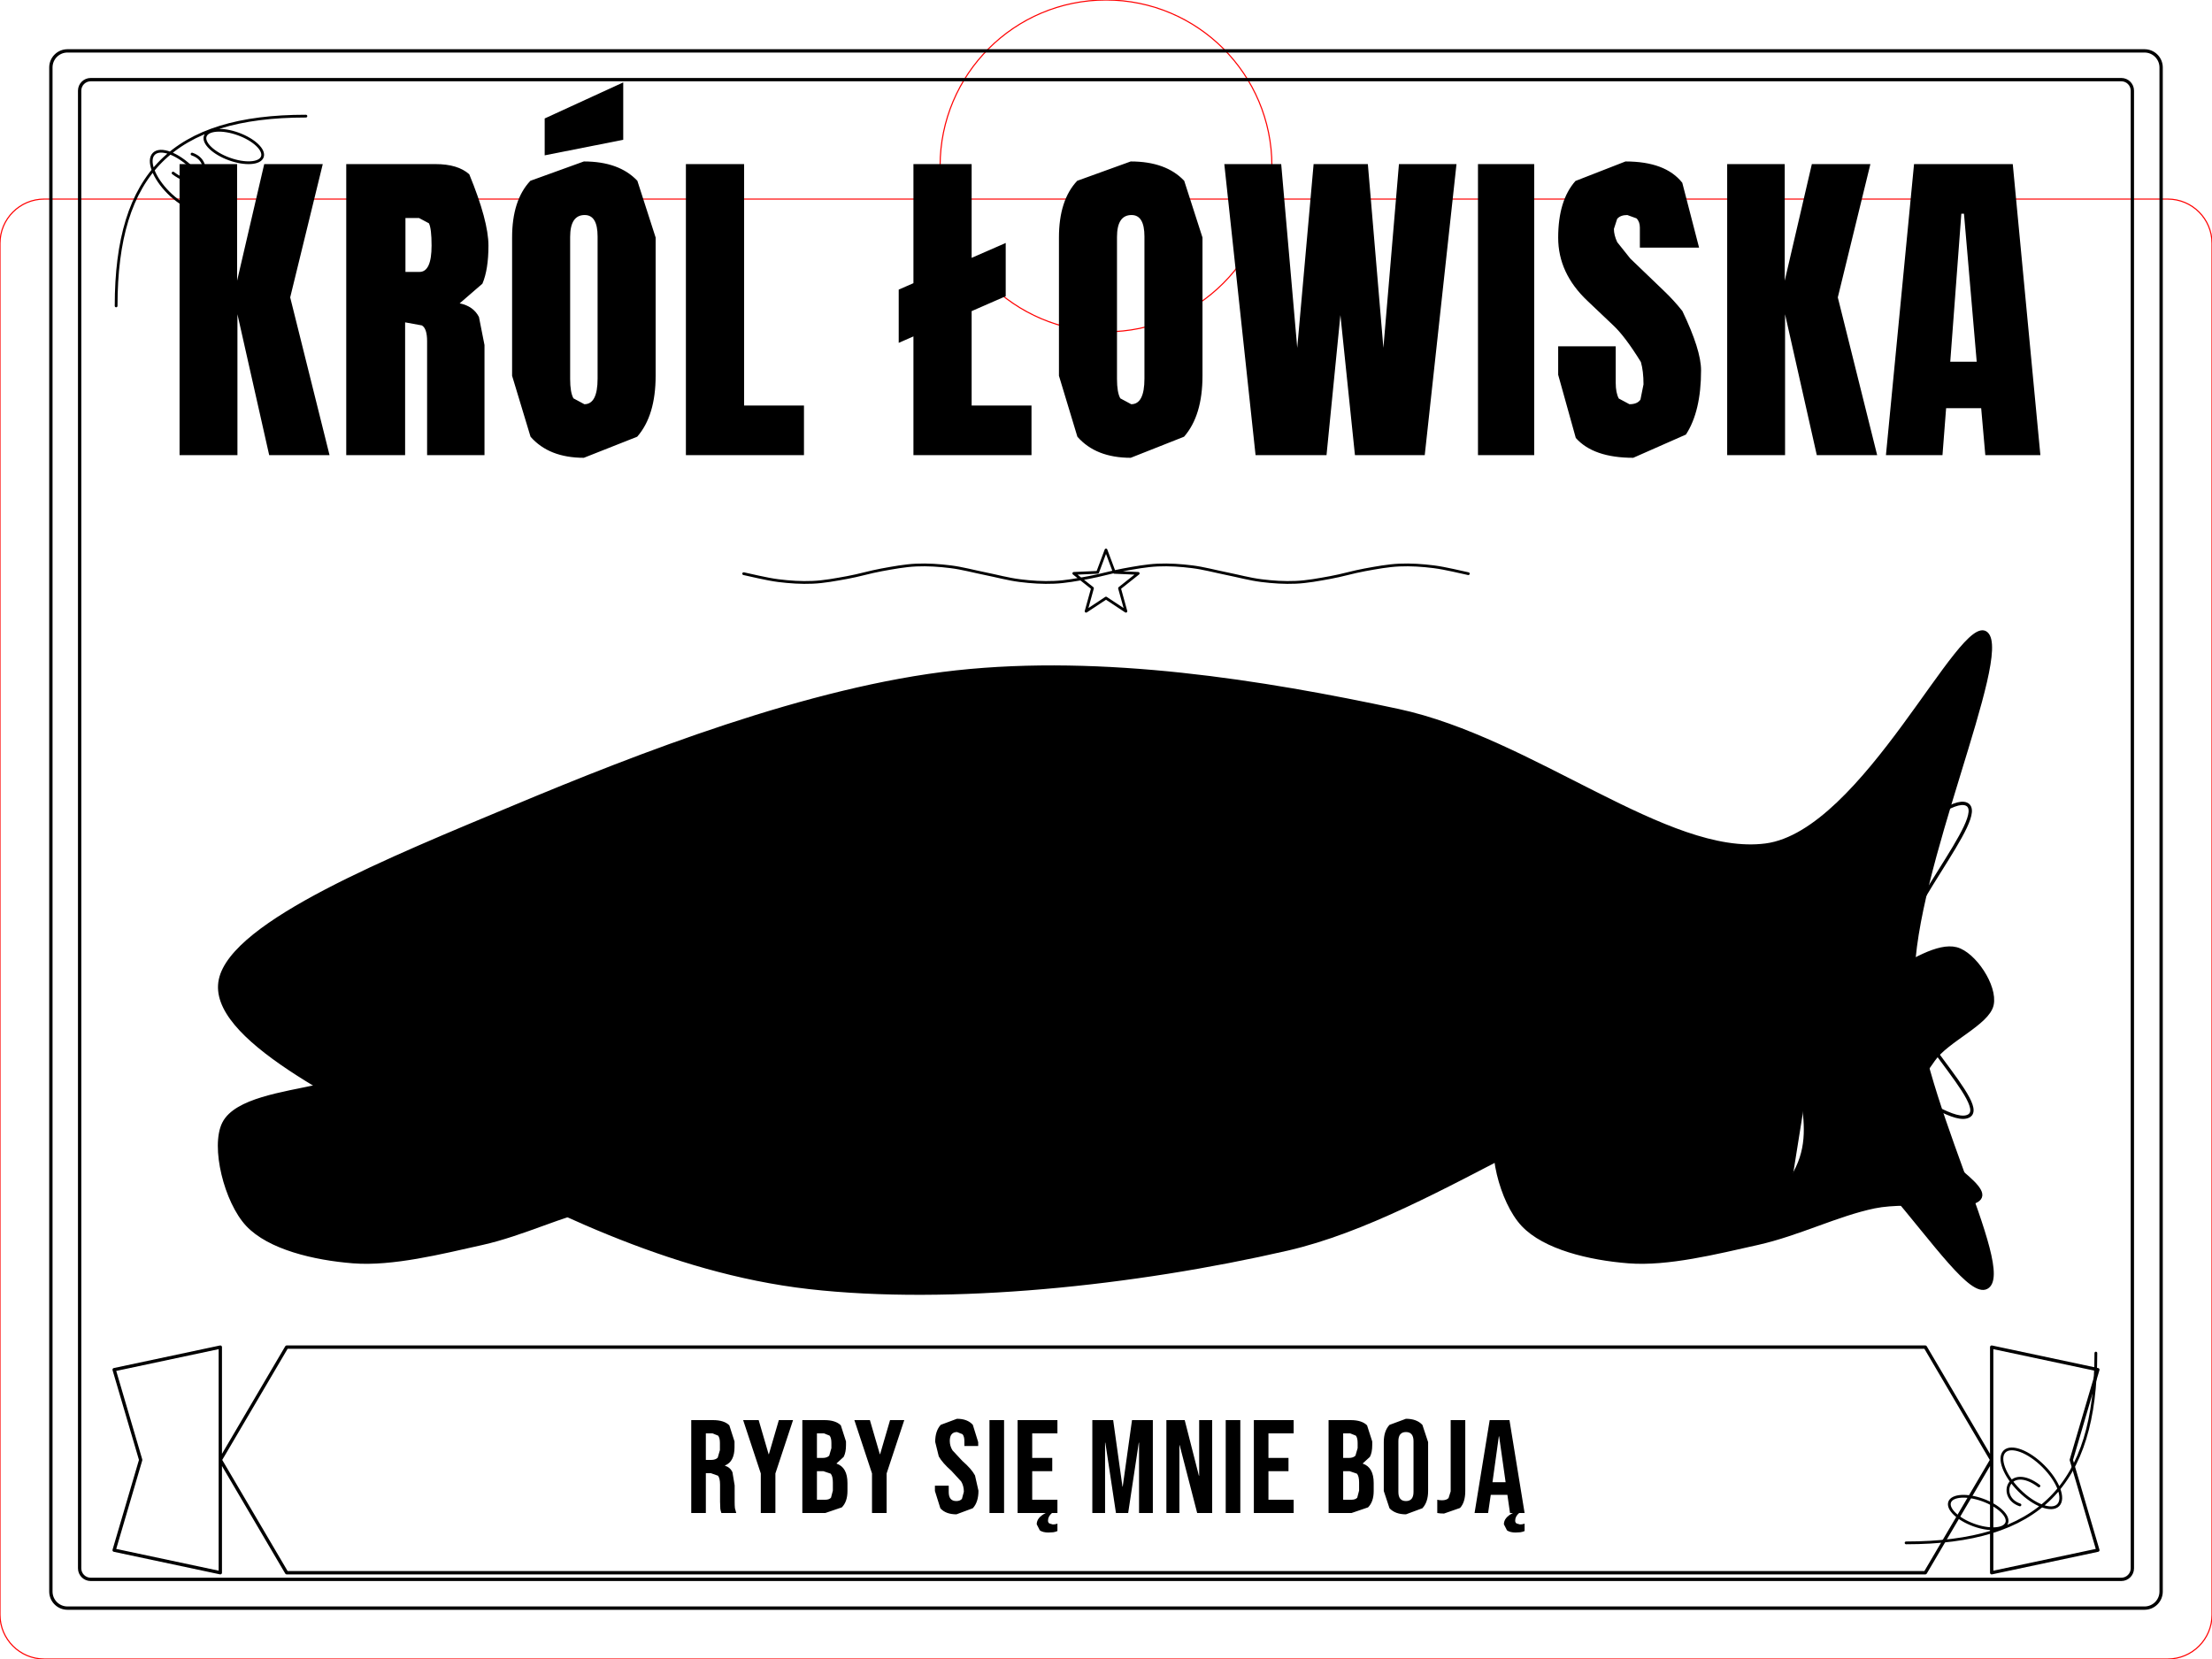
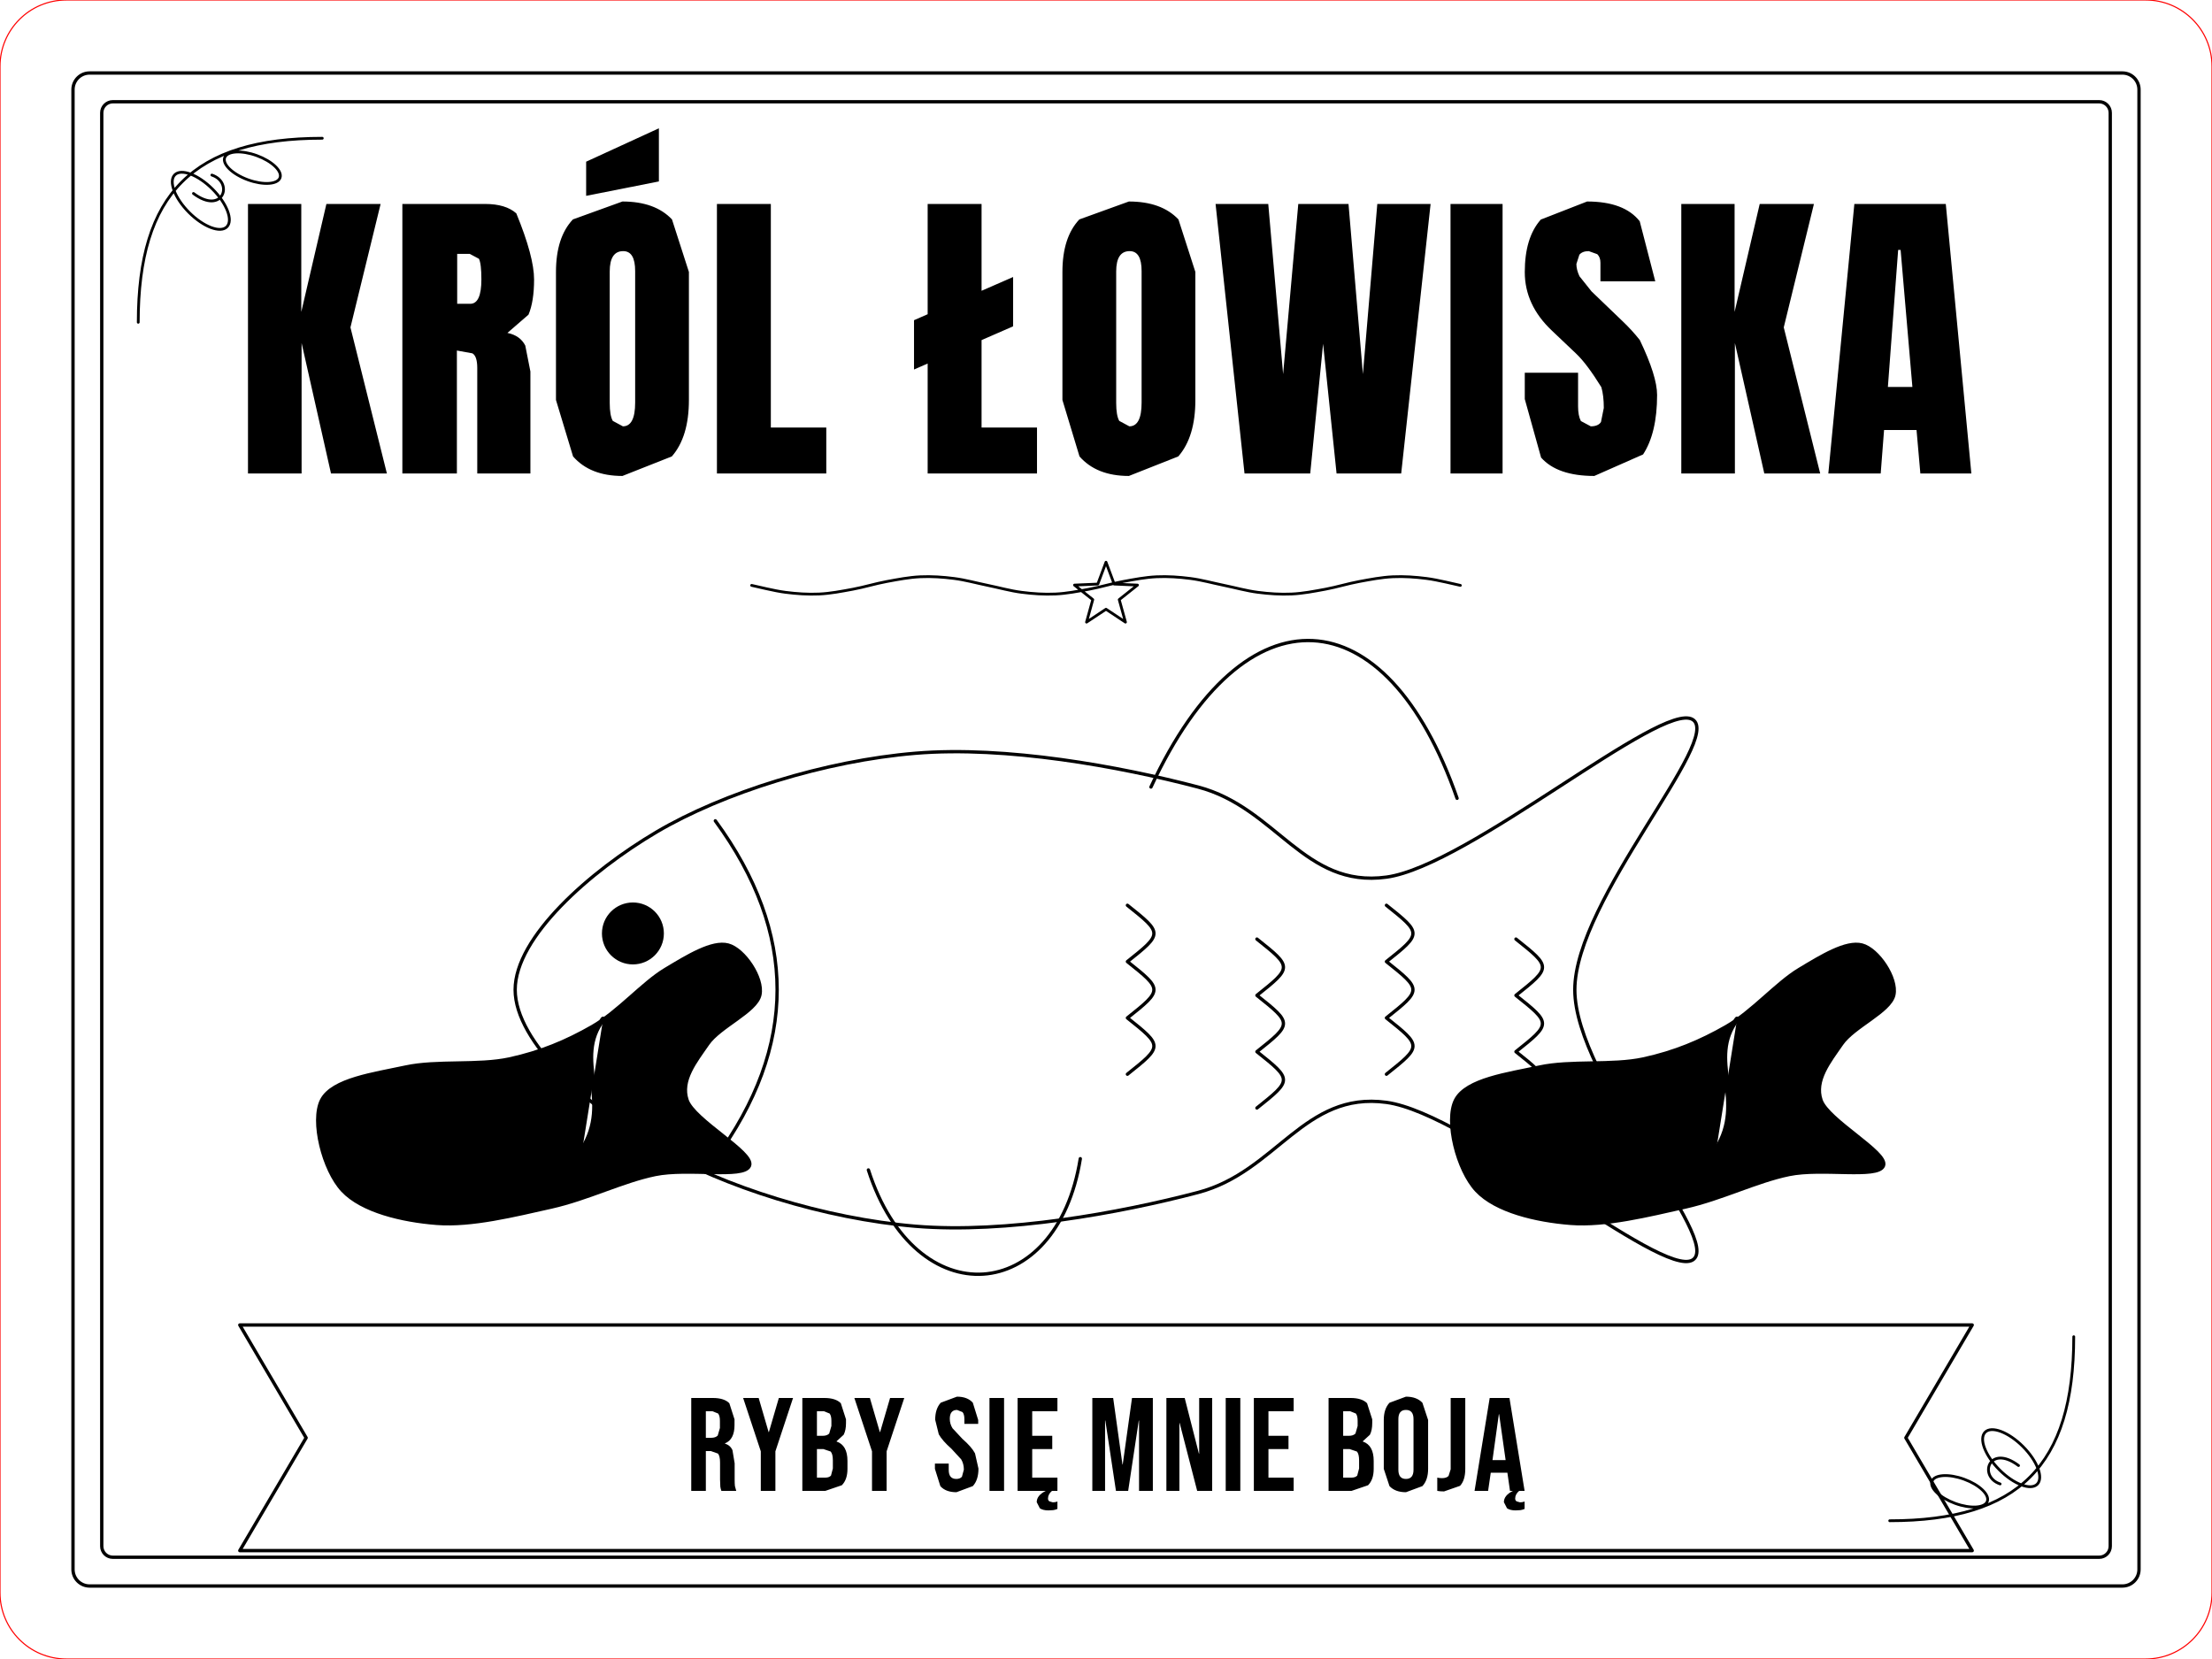
- <svg xmlns="http://www.w3.org/2000/svg" width="200mm" height="150mm" viewBox="0 0 200 150" id="wojan-lasercraft" data-units="mm" data-project="Ozdoba świąteczna — KRÓL ŁOWISKA" data-machine="Dioda 10 W (GRBL)">
+ <svg xmlns="http://www.w3.org/2000/svg" width="200mm" height="150mm" viewBox="0 0 200 150" id="wojan-lasercraft" data-units="mm" data-project="Tabliczka — KRÓL ŁOWISKA" data-machine="Dioda 10 W (GRBL)">
  <g id="CUT_OUTER" data-operation="Cięcie" data-color="#FF0000">
-     <path d="M 4 18 L 196 18 C 198.209 18 200 19.791 200 22 L 200 146 C 200 148.209 198.209 150 196 150 L 4 150 C 1.791 150 0 148.209 0 146 L 0 22 C 0 19.791 1.791 18 4 18 Z M 115 15 C 115 23.284 108.284 30 100 30 C 91.716 30 85 23.284 85 15 C 85 6.716 91.716 0 100 0 C 108.284 0 115 6.716 115 15 Z" fill="none" stroke="#FF0000" stroke-width="0.1" stroke-linejoin="round" stroke-linecap="round" id="cut_outer" />
+     <path d="M 6 0 L 194 0 C 197.314 0 200 2.686 200 6 L 200 144 C 200 147.314 197.314 150 194 150 L 6 150 C 2.686 150 0 147.314 0 144 L 0 6 C 0 2.686 2.686 0 6 0 Z" fill="none" stroke="#FF0000" stroke-width="0.1" stroke-linejoin="round" stroke-linecap="round" id="cut_outer" />
  </g>
  <g id="ENGRAVE_VECTOR" data-operation="Grawer" data-color="#000000">
-     <path d="M 6.1 4.6 L 193.9 4.6 C 194.728 4.6 195.4 5.272 195.4 6.1 L 195.4 143.9 C 195.4 144.728 194.728 145.4 193.9 145.4 L 6.1 145.4 C 5.272 145.4 4.6 144.728 4.6 143.9 L 4.6 6.1 C 4.6 5.272 5.272 4.6 6.1 4.6 Z M 8.2 7.2 L 191.8 7.2 C 192.352 7.2 192.8 7.648 192.8 8.2 L 192.8 141.8 C 192.8 142.352 192.352 142.8 191.8 142.8 L 8.2 142.8 C 7.648 142.8 7.2 142.352 7.2 141.8 L 7.2 8.2 C 7.2 7.648 7.648 7.2 8.2 7.2 Z" fill="none" stroke="#000000" stroke-width="0.3" stroke-linejoin="round" stroke-linecap="round" id="p1" />
-     <path d="M 19.93 88.583 C 21.039 83.366 35.454 77.57 46.543 72.933 C 57.632 68.295 73.157 62.209 86.463 60.76 C 99.77 59.311 114.186 61.629 126.383 64.238 C 138.581 66.846 150.779 77.57 159.65 76.41 C 168.521 75.251 177.392 55.253 179.61 57.282 C 181.828 59.311 172.957 78.729 172.957 88.583 C 172.957 98.437 182.382 114.957 179.61 116.406 C 176.838 117.855 166.858 97.857 156.324 97.278 C 145.789 96.698 130.265 109.74 116.403 112.928 C 102.542 116.116 85.909 117.855 73.157 116.406 C 60.404 114.957 48.761 108.871 39.89 104.234 C 31.019 99.596 18.821 93.8 19.93 88.583 Z" fill="none" stroke="#000000" stroke-width="0.3" stroke-linejoin="round" stroke-linecap="round" id="p3" />
-     <path d="M 21.744 87.676 C 22.828 85.181 36.916 82.409 47.753 80.191 C 58.59 77.973 73.761 75.062 86.766 74.369 C 99.77 73.676 113.858 74.785 125.779 76.032 C 137.699 77.28 149.62 82.409 158.289 81.854 C 166.959 81.3 175.628 71.735 177.796 72.706 C 179.963 73.676 171.294 82.963 171.294 87.676 C 171.294 92.389 180.505 100.289 177.796 100.983 C 175.086 101.676 165.333 92.111 155.038 91.834 C 144.743 91.557 129.571 97.794 116.025 99.319 C 102.479 100.844 86.224 101.676 73.761 100.983 C 61.299 100.289 49.92 97.379 41.251 95.161 C 32.581 92.943 20.66 90.171 21.744 87.676 Z" fill="none" stroke="#000000" stroke-width="0.3" stroke-linejoin="round" stroke-linecap="round" id="p4" />
-     <path d="M 22.423 110.69 C 20.485 108.621 19.251 103.656 20.308 101.587 C 21.366 99.518 25.596 98.966 28.768 98.276 C 31.941 97.587 36.171 98.138 39.343 97.449 C 42.516 96.759 45.159 95.655 47.803 94.138 C 50.447 92.621 52.914 89.724 55.205 88.345 C 57.497 86.966 59.964 85.448 61.55 85.862 C 63.137 86.276 65.075 89.173 64.723 90.828 C 64.37 92.483 60.669 94 59.435 95.793 C 58.202 97.587 56.615 99.518 57.32 101.587 C 58.025 103.656 64.194 106.966 63.665 108.207 C 63.137 109.449 57.497 108.345 54.148 109.035 C 50.799 109.725 47.274 111.518 43.573 112.345 C 39.872 113.173 35.466 114.276 31.941 114.001 C 28.416 113.725 24.362 112.759 22.423 110.69 Z M 48.861 93.311 C 45.688 97.449 49.918 101.587 46.746 106.552" fill="none" stroke="#000000" stroke-width="0.45" stroke-linejoin="round" stroke-linecap="round" id="p6" />
-     <path d="M 137.738 110.69 C 135.8 108.621 134.566 103.656 135.623 101.587 C 136.681 99.518 140.911 98.966 144.083 98.276 C 147.256 97.587 151.486 98.138 154.658 97.449 C 157.831 96.759 160.475 95.655 163.118 94.138 C 165.762 92.621 168.229 89.724 170.521 88.345 C 172.812 86.966 175.279 85.448 176.866 85.862 C 178.452 86.276 180.391 89.173 180.038 90.828 C 179.686 92.483 175.984 94 174.751 95.793 C 173.517 97.587 171.931 99.518 172.636 101.587 C 173.341 103.656 179.509 106.966 178.981 108.207 C 178.452 109.449 172.812 108.345 169.463 109.035 C 166.114 109.725 162.589 111.518 158.888 112.345 C 155.187 113.173 150.781 114.276 147.256 114.001 C 143.731 113.725 139.677 112.759 137.738 110.69 Z M 164.176 93.311 C 161.003 97.449 165.233 101.587 162.061 106.552" fill="none" stroke="#000000" stroke-width="0.45" stroke-linejoin="round" stroke-linecap="round" id="p8" />
-     <path d="M 25.92 121.8 L 174.08 121.8 L 180.08 132 L 174.08 142.2 L 25.92 142.2 L 19.92 132 Z M 19.92 121.8 L 10.32 123.84 L 12.72 132 L 10.32 140.16 L 19.92 142.2 Z M 180.08 121.8 L 189.68 123.84 L 187.28 132 L 189.68 140.16 L 180.08 142.2 Z" fill="none" stroke="#000000" stroke-width="0.3" stroke-linejoin="round" stroke-linecap="round" id="p9" />
-     <path d="M 10.5 27.66 C 10.5 15.648 15.648 10.5 27.66 10.5 M 18.761 18.761 C 18.158 19.364 16.583 18.767 15.242 17.426 C 13.902 16.086 13.304 14.511 13.908 13.908 C 14.511 13.304 16.086 13.902 17.426 15.242 C 18.767 16.583 19.364 18.158 18.761 18.761 Z M 23.719 14.185 C 23.492 14.808 22.153 14.893 20.728 14.374 C 19.303 13.856 18.332 12.93 18.559 12.307 C 18.786 11.683 20.125 11.598 21.55 12.117 C 22.975 12.635 23.946 13.561 23.719 14.185 Z M 15.648 15.648 C 18.394 17.707 19.423 14.618 17.364 13.932" fill="none" stroke="#000000" stroke-width="0.25" stroke-linejoin="round" stroke-linecap="round" id="p10" />
-     <path d="M 189.5 122.34 C 189.5 134.352 184.352 139.5 172.34 139.5 M 181.239 131.239 C 181.842 130.636 183.417 131.233 184.758 132.574 C 186.098 133.914 186.696 135.489 186.092 136.092 C 185.489 136.696 183.914 136.098 182.574 134.758 C 181.233 133.417 180.636 131.842 181.239 131.239 Z M 176.281 135.815 C 176.508 135.192 177.847 135.107 179.272 135.626 C 180.697 136.144 181.668 137.07 181.441 137.693 C 181.214 138.317 179.875 138.402 178.45 137.883 C 177.025 137.365 176.054 136.439 176.281 135.815 Z M 184.352 134.352 C 181.606 132.293 180.577 135.382 182.636 136.068" fill="none" stroke="#000000" stroke-width="0.25" stroke-linejoin="round" stroke-linecap="round" id="p11" />
-     <path d="M 67.24 51.87 C 67.76 51.975 69.32 52.366 70.36 52.496 C 71.4 52.626 72.44 52.697 73.48 52.65 C 74.52 52.604 75.56 52.405 76.6 52.217 C 77.64 52.03 78.68 51.711 79.72 51.523 C 80.76 51.335 81.8 51.137 82.84 51.09 C 83.88 51.044 84.92 51.115 85.96 51.245 C 87 51.375 88.04 51.662 89.08 51.87 C 90.12 52.079 91.16 52.366 92.2 52.496 C 93.24 52.626 94.28 52.697 95.32 52.65 C 96.36 52.604 97.4 52.405 98.44 52.217 C 99.48 52.03 100.52 51.711 101.56 51.523 C 102.6 51.335 103.64 51.137 104.68 51.09 C 105.72 51.044 106.76 51.115 107.8 51.245 C 108.84 51.375 109.88 51.662 110.92 51.87 C 111.96 52.079 113 52.366 114.04 52.496 C 115.08 52.626 116.12 52.697 117.16 52.65 C 118.2 52.604 119.24 52.405 120.28 52.217 C 121.32 52.03 122.36 51.711 123.4 51.523 C 124.44 51.335 125.48 51.137 126.52 51.09 C 127.56 51.044 128.6 51.115 129.64 51.245 C 130.68 51.375 132.24 51.766 132.76 51.87 M 100 49.727 L 100.756 51.749 L 102.912 51.843 L 101.223 53.186 L 101.8 55.266 L 100 54.075 L 98.2 55.266 L 98.777 53.186 L 97.088 51.843 L 99.244 51.749 Z" fill="none" stroke="#000000" stroke-width="0.25" stroke-linejoin="round" stroke-linecap="round" id="p12" />
+     <path d="M 8.1 6.6 L 191.9 6.6 C 192.728 6.6 193.4 7.272 193.4 8.1 L 193.4 141.9 C 193.4 142.728 192.728 143.4 191.9 143.4 L 8.1 143.4 C 7.272 143.4 6.6 142.728 6.6 141.9 L 6.6 8.1 C 6.6 7.272 7.272 6.6 8.1 6.6 Z M 10.2 9.2 L 189.8 9.2 C 190.352 9.2 190.8 9.648 190.8 10.2 L 190.8 139.8 C 190.8 140.352 190.352 140.8 189.8 140.8 L 10.2 140.8 C 9.648 140.8 9.2 140.352 9.2 139.8 L 9.2 10.2 C 9.2 9.648 9.648 9.2 10.2 9.2 Z" fill="none" stroke="#000000" stroke-width="0.3" stroke-linejoin="round" stroke-linecap="round" id="p1" />
+     <path d="M 46.579 89.489 C 46.579 84.737 53.322 78.797 59.354 75.233 C 65.386 71.67 74.612 68.784 82.774 68.106 C 90.935 67.427 101.226 69.294 108.323 71.16 C 115.42 73.027 117.904 80.325 125.356 79.306 C 132.807 78.288 150.195 63.354 153.034 65.051 C 155.872 66.748 142.388 81.343 142.388 89.489 C 142.388 97.635 155.872 112.23 153.034 113.927 C 150.195 115.624 132.807 100.69 125.356 99.672 C 117.904 98.653 115.42 105.951 108.323 107.818 C 101.226 109.684 90.935 111.551 82.774 110.872 C 74.612 110.194 65.386 107.309 59.354 103.745 C 53.322 100.181 46.579 94.241 46.579 89.489 Z" fill="none" stroke="#000000" stroke-width="0.3" stroke-linejoin="round" stroke-linecap="round" id="p2" />
+     <path d="M 64.677 74.215 C 72.128 84.398 72.128 94.58 64.677 104.763" fill="none" stroke="#000000" stroke-width="0.3" stroke-linejoin="round" stroke-linecap="round" id="p3" />
+     <path d="M 104.065 71.16 C 112.581 52.832 125.356 53.85 131.743 72.179" fill="none" stroke="#000000" stroke-width="0.3" stroke-linejoin="round" stroke-linecap="round" id="p5" />
+     <path d="M 78.516 105.781 C 82.774 119.018 95.548 118 97.677 104.763" fill="none" stroke="#000000" stroke-width="0.3" stroke-linejoin="round" stroke-linecap="round" id="p6" />
+     <path d="M 101.936 81.852 C 105.129 84.398 105.129 84.398 101.936 86.943 M 113.646 84.907 C 116.839 87.452 116.839 87.452 113.646 89.998 M 125.356 81.852 C 128.549 84.398 128.549 84.398 125.356 86.943 M 137.066 84.907 C 140.259 87.452 140.259 87.452 137.066 89.998 M 101.936 86.943 C 105.129 89.489 105.129 89.489 101.936 92.035 M 113.646 89.998 C 116.839 92.544 116.839 92.544 113.646 95.089 M 125.356 86.943 C 128.549 89.489 128.549 89.489 125.356 92.035 M 137.066 89.998 C 140.259 92.544 140.259 92.544 137.066 95.089 M 101.936 92.035 C 105.129 94.58 105.129 94.58 101.936 97.126 M 113.646 95.089 C 116.839 97.635 116.839 97.635 113.646 100.181 M 125.356 92.035 C 128.549 94.58 128.549 94.58 125.356 97.126 M 137.066 95.089 C 140.259 97.635 140.259 97.635 137.066 100.181" fill="none" stroke="#000000" stroke-width="0.3" stroke-linejoin="round" stroke-linecap="round" id="p7" />
+     <path d="M 31.026 107.593 C 29.302 105.753 28.205 101.338 29.145 99.499 C 30.085 97.659 33.846 97.169 36.667 96.556 C 39.488 95.942 43.249 96.433 46.069 95.82 C 48.89 95.207 51.241 94.225 53.591 92.876 C 55.942 91.527 58.136 88.952 60.173 87.726 C 62.21 86.499 64.404 85.15 65.814 85.518 C 67.224 85.886 68.948 88.461 68.635 89.933 C 68.321 91.405 65.031 92.754 63.934 94.348 C 62.837 95.942 61.426 97.659 62.053 99.499 C 62.68 101.338 68.165 104.282 67.695 105.386 C 67.224 106.489 62.21 105.508 59.232 106.121 C 56.255 106.735 53.121 108.329 49.83 109.065 C 46.539 109.801 42.622 110.782 39.488 110.536 C 36.354 110.291 32.749 109.433 31.026 107.593 Z M 54.531 92.141 C 51.711 95.82 55.472 99.499 52.651 103.914" fill="none" stroke="#000000" stroke-width="0.45" stroke-linejoin="round" stroke-linecap="round" id="p9" />
+     <path d="M 133.554 107.593 C 131.83 105.753 130.733 101.338 131.673 99.499 C 132.613 97.659 136.374 97.169 139.195 96.556 C 142.016 95.942 145.777 96.433 148.597 95.82 C 151.418 95.207 153.769 94.225 156.119 92.876 C 158.47 91.527 160.664 88.952 162.701 87.726 C 164.738 86.499 166.932 85.15 168.342 85.518 C 169.752 85.886 171.476 88.461 171.163 89.933 C 170.849 91.405 167.559 92.754 166.462 94.348 C 165.365 95.942 163.954 97.659 164.581 99.499 C 165.208 101.338 170.693 104.282 170.223 105.386 C 169.752 106.489 164.738 105.508 161.76 106.121 C 158.783 106.735 155.649 108.329 152.358 109.065 C 149.067 109.801 145.15 110.782 142.016 110.536 C 138.882 110.291 135.277 109.433 133.554 107.593 Z M 157.059 92.141 C 154.239 95.82 158 99.499 155.179 103.914" fill="none" stroke="#000000" stroke-width="0.45" stroke-linejoin="round" stroke-linecap="round" id="p11" />
+     <path d="M 21.68 119.8 L 178.32 119.8 L 172.32 130 L 178.32 140.2 L 21.68 140.2 L 27.68 130 Z" fill="none" stroke="#000000" stroke-width="0.3" stroke-linejoin="round" stroke-linecap="round" id="p12" />
+     <path d="M 12.5 29.14 C 12.5 17.492 17.492 12.5 29.14 12.5 M 20.511 20.511 C 19.926 21.096 18.398 20.516 17.099 19.217 C 15.799 17.917 15.219 16.389 15.804 15.804 C 16.389 15.219 17.917 15.799 19.217 17.099 C 20.516 18.398 21.096 19.926 20.511 20.511 Z M 25.319 16.073 C 25.099 16.677 23.8 16.76 22.418 16.257 C 21.037 15.754 20.095 14.856 20.315 14.252 C 20.535 13.647 21.833 13.565 23.215 14.068 C 24.597 14.571 25.539 15.468 25.319 16.073 Z M 17.492 17.492 C 20.154 19.489 21.153 16.494 19.156 15.828" fill="none" stroke="#000000" stroke-width="0.25" stroke-linejoin="round" stroke-linecap="round" id="p13" />
+     <path d="M 187.5 120.86 C 187.5 132.508 182.508 137.5 170.86 137.5 M 179.489 129.489 C 180.074 128.904 181.602 129.484 182.901 130.783 C 184.201 132.083 184.781 133.611 184.196 134.196 C 183.611 134.781 182.083 134.201 180.783 132.901 C 179.484 131.602 178.904 130.074 179.489 129.489 Z M 174.681 133.927 C 174.901 133.323 176.2 133.24 177.582 133.743 C 178.963 134.246 179.905 135.144 179.685 135.748 C 179.465 136.353 178.167 136.435 176.785 135.932 C 175.403 135.429 174.461 134.532 174.681 133.927 Z M 182.508 132.508 C 179.846 130.511 178.847 133.506 180.844 134.172" fill="none" stroke="#000000" stroke-width="0.25" stroke-linejoin="round" stroke-linecap="round" id="p14" />
+     <path d="M 67.96 52.928 C 68.469 53.032 69.994 53.424 71.011 53.554 C 72.029 53.684 73.046 53.755 74.063 53.708 C 75.08 53.662 76.097 53.463 77.114 53.275 C 78.131 53.087 79.149 52.769 80.166 52.581 C 81.183 52.393 82.2 52.195 83.217 52.148 C 84.234 52.102 85.251 52.173 86.269 52.303 C 87.286 52.433 88.303 52.72 89.32 52.928 C 90.337 53.137 91.354 53.424 92.371 53.554 C 93.389 53.684 94.406 53.755 95.423 53.708 C 96.44 53.662 97.457 53.463 98.474 53.275 C 99.491 53.087 100.509 52.769 101.526 52.581 C 102.543 52.393 103.56 52.195 104.577 52.148 C 105.594 52.102 106.611 52.173 107.629 52.303 C 108.646 52.433 109.663 52.72 110.68 52.928 C 111.697 53.137 112.714 53.424 113.731 53.554 C 114.749 53.684 115.766 53.755 116.783 53.708 C 117.8 53.662 118.817 53.463 119.834 53.275 C 120.851 53.087 121.869 52.769 122.886 52.581 C 123.903 52.393 124.92 52.195 125.937 52.148 C 126.954 52.102 127.971 52.173 128.989 52.303 C 130.006 52.433 131.531 52.824 132.04 52.928 M 100 50.832 L 100.739 52.809 L 102.848 52.901 L 101.196 54.215 L 101.76 56.25 L 100 55.084 L 98.24 56.25 L 98.804 54.215 L 97.152 52.901 L 99.261 52.809 Z" fill="none" stroke="#000000" stroke-width="0.25" stroke-linejoin="round" stroke-linecap="round" id="p15" />
  </g>
  <g id="ENGRAVE_FILL" data-operation="Grawer" data-color="#000000">
-     <path d="M 16.235 41.153 L 16.235 14.837 L 21.438 14.837 L 21.438 25.378 L 23.89 14.837 L 29.183 14.837 L 26.238 26.889 L 29.796 41.153 L 24.339 41.153 L 21.468 28.414 L 21.468 41.153 Z M 31.306 41.153 L 31.306 14.837 L 39.38 14.837 Q 41.398 14.837 42.43 15.757 Q 44.164 19.981 44.164 22.209 Q 44.164 24.362 43.619 25.648 L 41.563 27.427 Q 42.804 27.681 43.305 28.66 L 43.806 31.195 L 43.806 41.153 L 38.617 41.153 L 38.617 30.851 Q 38.617 29.7 38.146 29.423 L 36.629 29.146 L 36.629 41.153 Z M 36.659 24.586 L 37.929 24.586 Q 39.021 24.586 39.021 22.209 Q 39.021 20.669 38.782 20.19 L 37.885 19.712 L 36.659 19.712 Z M 52.791 41.392 Q 49.636 41.392 47.969 39.486 L 46.302 33.976 L 46.302 21.476 Q 46.302 18.097 47.954 16.347 L 52.791 14.598 Q 55.976 14.598 57.628 16.347 L 59.28 21.476 L 59.28 33.976 Q 59.28 37.579 57.613 39.486 Z M 52.836 36.548 Q 54.032 36.548 54.032 34.23 L 54.032 21.386 Q 54.032 19.442 52.866 19.442 Q 51.55 19.442 51.55 21.431 L 51.55 34.26 Q 51.55 35.486 51.849 36.017 Z M 49.248 14.045 L 49.248 10.711 L 56.35 7.451 L 56.35 12.639 Z M 62.016 41.153 L 62.016 14.837 L 67.279 14.837 L 67.279 36.667 L 72.692 36.667 L 72.692 41.153 Z M 82.589 41.153 L 82.589 30.417 L 81.258 31 L 81.258 26.186 L 82.589 25.603 L 82.589 14.837 L 87.852 14.837 L 87.852 23.315 L 90.932 21.969 L 90.932 26.784 L 87.852 28.13 L 87.852 36.667 L 93.264 36.667 L 93.264 41.153 Z M 102.235 41.392 Q 99.08 41.392 97.413 39.486 L 95.746 33.976 L 95.746 21.476 Q 95.746 18.097 97.398 16.347 L 102.235 14.598 Q 105.42 14.598 107.072 16.347 L 108.724 21.476 L 108.724 33.976 Q 108.724 37.579 107.057 39.486 Z M 102.28 36.548 Q 103.476 36.548 103.476 34.23 L 103.476 21.386 Q 103.476 19.442 102.31 19.442 Q 100.994 19.442 100.994 21.431 L 100.994 34.26 Q 100.994 35.486 101.293 36.017 Z M 113.523 41.153 L 110.697 14.837 L 115.841 14.837 L 117.291 31.449 L 118.771 14.837 L 123.676 14.837 L 125.081 31.449 L 126.487 14.837 L 131.69 14.837 L 128.819 41.153 L 122.509 41.153 L 121.194 28.488 L 119.938 41.153 Z M 133.633 41.153 L 133.633 14.837 L 138.717 14.837 L 138.717 41.153 Z M 147.672 41.392 Q 144.069 41.392 142.477 39.598 L 140.884 33.886 L 140.884 31.314 L 146.087 31.314 L 146.087 34.604 Q 146.087 35.516 146.364 36.032 L 147.328 36.548 Q 148.046 36.548 148.323 36.129 L 148.599 34.753 Q 148.599 33.542 148.36 32.727 Q 146.94 30.432 145.893 29.445 L 143.531 27.203 Q 140.884 24.706 140.884 21.491 Q 140.884 18.127 142.447 16.362 L 146.97 14.598 Q 150.588 14.598 152.106 16.527 L 153.623 22.388 L 148.27 22.388 L 148.27 20.579 Q 148.27 20.041 147.964 19.742 L 147.134 19.442 Q 146.506 19.442 146.215 19.794 L 145.923 20.698 Q 145.923 21.252 146.222 21.895 L 147.403 23.375 L 150.438 26.29 Q 151.351 27.158 152.113 28.122 Q 153.803 31.643 153.803 33.482 Q 153.803 37.191 152.435 39.291 Z M 156.164 41.153 L 156.164 14.837 L 161.368 14.837 L 161.368 25.378 L 163.82 14.837 L 169.113 14.837 L 166.167 26.889 L 169.726 41.153 L 164.268 41.153 L 161.398 28.414 L 161.398 41.153 Z M 170.518 41.153 L 173.06 14.837 L 181.986 14.837 L 184.483 41.153 L 179.504 41.153 L 179.13 36.906 L 175.96 36.906 L 175.631 41.153 Z M 176.334 32.705 L 178.726 32.705 L 177.575 19.323 L 177.336 19.323 Z" fill="#000000" fill-rule="evenodd" stroke="none" id="t1" />
-     <path d="M 19.93 88.583 C 21.039 83.366 35.454 77.57 46.543 72.933 C 57.632 68.295 73.157 62.209 86.463 60.76 C 99.77 59.311 114.186 61.629 126.383 64.238 C 138.581 66.846 150.779 77.57 159.65 76.41 C 168.521 75.251 177.392 55.253 179.61 57.282 C 181.828 59.311 172.957 78.729 172.957 88.583 C 172.957 98.437 182.382 114.957 179.61 116.406 C 176.838 117.855 166.858 97.857 156.324 97.278 C 145.789 96.698 130.265 109.74 116.403 112.928 C 102.542 116.116 85.909 117.855 73.157 116.406 C 60.404 114.957 48.761 108.871 39.89 104.234 C 31.019 99.596 18.821 93.8 19.93 88.583 Z" fill="#000000" fill-rule="evenodd" stroke="none" id="p2" />
-     <path d="M 22.423 110.69 C 20.485 108.621 19.251 103.656 20.308 101.587 C 21.366 99.518 25.596 98.966 28.768 98.276 C 31.941 97.587 36.171 98.138 39.343 97.449 C 42.516 96.759 45.159 95.655 47.803 94.138 C 50.447 92.621 52.914 89.724 55.205 88.345 C 57.497 86.966 59.964 85.448 61.55 85.862 C 63.137 86.276 65.075 89.173 64.723 90.828 C 64.37 92.483 60.669 94 59.435 95.793 C 58.202 97.587 56.615 99.518 57.32 101.587 C 58.025 103.656 64.194 106.966 63.665 108.207 C 63.137 109.449 57.497 108.345 54.148 109.035 C 50.799 109.725 47.274 111.518 43.573 112.345 C 39.872 113.173 35.466 114.276 31.941 114.001 C 28.416 113.725 24.362 112.759 22.423 110.69 Z M 48.861 93.311 C 45.688 97.449 49.918 101.587 46.746 106.552" fill="#000000" fill-rule="evenodd" stroke="none" id="p5" />
-     <path d="M 137.738 110.69 C 135.8 108.621 134.566 103.656 135.623 101.587 C 136.681 99.518 140.911 98.966 144.083 98.276 C 147.256 97.587 151.486 98.138 154.658 97.449 C 157.831 96.759 160.475 95.655 163.118 94.138 C 165.762 92.621 168.229 89.724 170.521 88.345 C 172.812 86.966 175.279 85.448 176.866 85.862 C 178.452 86.276 180.391 89.173 180.038 90.828 C 179.686 92.483 175.984 94 174.751 95.793 C 173.517 97.587 171.931 99.518 172.636 101.587 C 173.341 103.656 179.509 106.966 178.981 108.207 C 178.452 109.449 172.812 108.345 169.463 109.035 C 166.114 109.725 162.589 111.518 158.888 112.345 C 155.187 113.173 150.781 114.276 147.256 114.001 C 143.731 113.725 139.677 112.759 137.738 110.69 Z M 164.176 93.311 C 161.003 97.449 165.233 101.587 162.061 106.552" fill="#000000" fill-rule="evenodd" stroke="none" id="p7" />
-     <path d="M 62.5 128.4 L 64.456 128.4 Q 65.476 128.4 65.944 128.874 L 66.412 130.332 L 66.412 130.848 Q 66.412 132.156 65.548 132.504 L 65.548 132.528 Q 66.028 132.672 66.226 133.116 L 66.424 134.304 L 66.424 135.78 Q 66.424 136.14 66.448 136.362 L 66.568 136.8 L 65.224 136.8 Q 65.152 136.596 65.128 136.416 L 65.104 135.768 L 65.104 134.232 Q 65.104 133.656 64.918 133.428 L 64.276 133.2 L 63.82 133.2 L 63.82 136.8 L 62.5 136.8 Z M 64.3 132 Q 64.696 132 64.894 131.796 L 65.092 131.112 L 65.092 130.464 Q 65.092 130.008 64.93 129.804 L 64.42 129.6 L 63.82 129.6 L 63.82 132 Z M 68.788 133.224 L 67.192 128.4 L 68.596 128.4 L 69.496 131.484 L 69.52 131.484 L 70.42 128.4 L 71.704 128.4 L 70.108 133.224 L 70.108 136.8 L 68.788 136.8 Z M 72.544 128.4 L 74.536 128.4 Q 75.556 128.4 76.024 128.874 L 76.492 130.332 L 76.492 130.668 Q 76.492 131.316 76.282 131.724 L 75.64 132.312 L 75.64 132.336 Q 76.624 132.672 76.624 134.088 L 76.624 134.808 Q 76.624 135.78 76.114 136.29 L 74.62 136.8 L 72.544 136.8 Z M 74.38 131.82 Q 74.776 131.82 74.974 131.616 L 75.172 130.932 L 75.172 130.464 Q 75.172 130.008 75.01 129.804 L 74.5 129.6 L 73.864 129.6 L 73.864 131.82 Z M 74.62 135.6 Q 74.968 135.6 75.136 135.414 L 75.304 134.772 L 75.304 134.04 Q 75.304 133.464 75.106 133.242 L 74.452 133.02 L 73.864 133.02 L 73.864 135.6 Z M 78.844 133.224 L 77.248 128.4 L 78.652 128.4 L 79.552 131.484 L 79.576 131.484 L 80.476 128.4 L 81.76 128.4 L 80.164 133.224 L 80.164 136.8 L 78.844 136.8 Z M 84.532 134.808 L 84.532 134.328 L 85.78 134.328 L 85.78 134.904 Q 85.78 135.72 86.464 135.72 Q 86.8 135.72 86.974 135.522 L 87.148 134.88 Q 87.148 134.352 86.908 133.95 L 86.02 132.984 Q 85.204 132.264 84.88 131.682 L 84.556 130.368 Q 84.556 129.372 85.06 128.826 L 86.524 128.28 Q 87.472 128.28 87.958 128.826 L 88.444 130.392 L 88.444 130.74 L 87.196 130.74 L 87.196 130.308 Q 87.196 129.876 87.028 129.678 L 86.536 129.48 Q 85.876 129.48 85.876 130.284 Q 85.876 130.74 86.122 131.136 L 87.016 132.096 Q 87.844 132.816 88.156 133.404 L 88.468 134.784 Q 88.468 135.816 87.958 136.368 L 86.476 136.92 Q 85.516 136.92 85.024 136.374 Z M 89.464 128.4 L 90.784 128.4 L 90.784 136.8 L 89.464 136.8 Z M 93.328 129.6 L 93.328 131.82 L 95.14 131.82 L 95.14 133.02 L 93.328 133.02 L 93.328 135.6 L 95.608 135.6 L 95.608 136.8 L 95.116 136.8 Q 94.756 137.1 94.756 137.496 Q 94.756 137.652 94.876 137.742 L 95.176 137.832 Q 95.368 137.832 95.47 137.802 L 95.608 137.76 L 95.608 138.432 Q 95.404 138.516 95.23 138.54 L 94.792 138.564 Q 94.3 138.564 94.018 138.372 L 93.736 137.82 Q 93.736 137.208 94.552 136.8 L 92.008 136.8 L 92.008 128.4 L 95.608 128.4 L 95.608 129.6 Z M 98.764 128.4 L 100.648 128.4 L 101.488 134.412 L 101.512 134.412 L 102.352 128.4 L 104.236 128.4 L 104.236 136.8 L 102.988 136.8 L 102.988 130.44 L 102.964 130.44 L 102.004 136.8 L 100.9 136.8 L 99.94 130.44 L 99.916 130.44 L 99.916 136.8 L 98.764 136.8 Z M 105.46 128.4 L 107.116 128.4 L 108.4 133.428 L 108.424 133.428 L 108.424 128.4 L 109.6 128.4 L 109.6 136.8 L 108.244 136.8 L 106.66 130.668 L 106.636 130.668 L 106.636 136.8 L 105.46 136.8 Z M 110.824 128.4 L 112.144 128.4 L 112.144 136.8 L 110.824 136.8 Z M 113.368 128.4 L 116.968 128.4 L 116.968 129.6 L 114.688 129.6 L 114.688 131.82 L 116.5 131.82 L 116.5 133.02 L 114.688 133.02 L 114.688 135.6 L 116.968 135.6 L 116.968 136.8 L 113.368 136.8 Z M 120.124 128.4 L 122.116 128.4 Q 123.136 128.4 123.604 128.874 L 124.072 130.332 L 124.072 130.668 Q 124.072 131.316 123.862 131.724 L 123.22 132.312 L 123.22 132.336 Q 124.204 132.672 124.204 134.088 L 124.204 134.808 Q 124.204 135.78 123.694 136.29 L 122.2 136.8 L 120.124 136.8 Z M 121.96 131.82 Q 122.356 131.82 122.554 131.616 L 122.752 130.932 L 122.752 130.464 Q 122.752 130.008 122.59 129.804 L 122.08 129.6 L 121.444 129.6 L 121.444 131.82 Z M 122.2 135.6 Q 122.548 135.6 122.716 135.414 L 122.884 134.772 L 122.884 134.04 Q 122.884 133.464 122.686 133.242 L 122.032 133.02 L 121.444 133.02 L 121.444 135.6 Z M 125.116 134.808 L 125.116 130.392 Q 125.116 129.384 125.632 128.832 L 127.12 128.28 Q 128.092 128.28 128.608 128.832 L 129.124 130.392 L 129.124 134.808 Q 129.124 135.816 128.608 136.368 L 127.12 136.92 Q 126.148 136.92 125.632 136.368 Z M 127.804 134.892 L 127.804 130.308 Q 127.804 129.48 127.12 129.48 Q 126.436 129.48 126.436 130.308 L 126.436 134.892 Q 126.436 135.72 127.12 135.72 Q 127.804 135.72 127.804 134.892 Z M 129.952 136.8 L 129.952 135.6 Q 130.144 135.648 130.384 135.648 Q 130.78 135.648 130.972 135.45 L 131.164 134.844 L 131.164 128.4 L 132.484 128.4 L 132.484 134.808 Q 132.484 135.84 132.01 136.344 L 130.564 136.848 Q 130.204 136.848 129.952 136.8 Z M 137.416 137.832 Q 137.608 137.832 137.71 137.802 L 137.848 137.76 L 137.848 138.432 Q 137.644 138.516 137.47 138.54 L 137.032 138.564 Q 136.54 138.564 136.258 138.372 L 135.976 137.82 Q 135.976 137.208 136.792 136.8 L 136.528 136.8 L 136.288 135.132 L 136.288 135.156 L 134.788 135.156 L 134.548 136.8 L 133.324 136.8 L 134.692 128.4 L 136.48 128.4 L 137.848 136.8 L 137.356 136.8 Q 136.996 137.1 136.996 137.496 Q 136.996 137.652 137.116 137.742 Z M 136.132 134.016 L 135.544 129.864 L 135.52 129.864 L 134.944 134.016 Z" fill="#000000" fill-rule="evenodd" stroke="none" id="t2" />
+     <path d="M 22.422 42.812 L 22.422 18.441 L 27.241 18.441 L 27.241 28.203 L 29.512 18.441 L 34.414 18.441 L 31.686 29.602 L 34.982 42.812 L 29.928 42.812 L 27.269 31.014 L 27.269 42.812 Z M 36.38 42.812 L 36.38 18.441 L 43.858 18.441 Q 45.727 18.441 46.683 19.292 Q 48.289 23.204 48.289 25.267 Q 48.289 27.262 47.784 28.452 L 45.879 30.1 Q 47.029 30.336 47.493 31.243 L 47.957 33.59 L 47.957 42.812 L 43.152 42.812 L 43.152 33.271 Q 43.152 32.205 42.715 31.949 L 41.31 31.693 L 41.31 42.812 Z M 41.337 27.469 L 42.515 27.469 Q 43.525 27.469 43.525 25.267 Q 43.525 23.841 43.304 23.398 L 42.473 22.955 L 41.337 22.955 Z M 56.278 43.034 Q 53.357 43.034 51.813 41.268 L 50.269 36.165 L 50.269 24.589 Q 50.269 21.459 51.799 19.839 L 56.278 18.219 Q 59.228 18.219 60.758 19.839 L 62.288 24.589 L 62.288 36.165 Q 62.288 39.503 60.744 41.268 Z M 56.32 38.547 Q 57.428 38.547 57.428 36.401 L 57.428 24.506 Q 57.428 22.706 56.348 22.706 Q 55.129 22.706 55.129 24.547 L 55.129 36.429 Q 55.129 37.564 55.406 38.056 Z M 52.997 17.707 L 52.997 14.619 L 59.574 11.6 L 59.574 16.405 Z M 64.822 42.812 L 64.822 18.441 L 69.696 18.441 L 69.696 38.658 L 74.709 38.658 L 74.709 42.812 Z M 83.875 42.812 L 83.875 32.87 L 82.642 33.41 L 82.642 28.951 L 83.875 28.411 L 83.875 18.441 L 88.749 18.441 L 88.749 26.292 L 91.602 25.046 L 91.602 29.505 L 88.749 30.751 L 88.749 38.658 L 93.762 38.658 L 93.762 42.812 Z M 102.07 43.034 Q 99.148 43.034 97.604 41.268 L 96.06 36.165 L 96.06 24.589 Q 96.06 21.459 97.59 19.839 L 102.07 18.219 Q 105.019 18.219 106.55 19.839 L 108.08 24.589 L 108.08 36.165 Q 108.08 39.503 106.536 41.268 Z M 102.111 38.547 Q 103.219 38.547 103.219 36.401 L 103.219 24.506 Q 103.219 22.706 102.139 22.706 Q 100.921 22.706 100.921 24.547 L 100.921 36.429 Q 100.921 37.564 101.198 38.056 Z M 112.524 42.812 L 109.907 18.441 L 114.671 18.441 L 116.014 33.825 L 117.385 18.441 L 121.927 18.441 L 123.228 33.825 L 124.53 18.441 L 129.349 18.441 L 126.69 42.812 L 120.847 42.812 L 119.628 31.083 L 118.465 42.812 Z M 131.149 42.812 L 131.149 18.441 L 135.857 18.441 L 135.857 42.812 Z M 144.151 43.034 Q 140.814 43.034 139.339 41.372 L 137.864 36.082 L 137.864 33.701 L 142.683 33.701 L 142.683 36.747 Q 142.683 37.592 142.939 38.07 L 143.832 38.547 Q 144.497 38.547 144.753 38.16 L 145.009 36.886 Q 145.009 35.764 144.788 35.009 Q 143.472 32.884 142.503 31.97 L 140.315 29.893 Q 137.864 27.58 137.864 24.603 Q 137.864 21.487 139.311 19.853 L 143.5 18.219 Q 146.851 18.219 148.257 20.005 L 149.662 25.434 L 144.705 25.434 L 144.705 23.758 Q 144.705 23.26 144.421 22.983 L 143.652 22.706 Q 143.071 22.706 142.801 23.031 L 142.531 23.869 Q 142.531 24.381 142.808 24.977 L 143.902 26.348 L 146.713 29.048 Q 147.557 29.851 148.264 30.744 Q 149.828 34.005 149.828 35.709 Q 149.828 39.143 148.561 41.088 Z M 152.016 42.812 L 152.016 18.441 L 156.835 18.441 L 156.835 28.203 L 159.106 18.441 L 164.008 18.441 L 161.28 29.602 L 164.575 42.812 L 159.521 42.812 L 156.862 31.014 L 156.862 42.812 Z M 165.309 42.812 L 167.663 18.441 L 175.93 18.441 L 178.242 42.812 L 173.631 42.812 L 173.285 38.88 L 170.349 38.88 L 170.045 42.812 Z M 170.695 34.988 L 172.911 34.988 L 171.845 22.595 L 171.623 22.595 Z" fill="#000000" fill-rule="evenodd" stroke="none" id="t1" />
+     <path d="M 60.025 84.398 C 60.025 85.944 58.771 87.198 57.225 87.198 C 55.678 87.198 54.425 85.944 54.425 84.398 C 54.425 82.851 55.678 81.598 57.225 81.598 C 58.771 81.598 60.025 82.851 60.025 84.398 Z" fill="#000000" fill-rule="evenodd" stroke="none" id="p4" />
+     <path d="M 31.026 107.593 C 29.302 105.753 28.205 101.338 29.145 99.499 C 30.085 97.659 33.846 97.169 36.667 96.556 C 39.488 95.942 43.249 96.433 46.069 95.82 C 48.89 95.207 51.241 94.225 53.591 92.876 C 55.942 91.527 58.136 88.952 60.173 87.726 C 62.21 86.499 64.404 85.15 65.814 85.518 C 67.224 85.886 68.948 88.461 68.635 89.933 C 68.321 91.405 65.031 92.754 63.934 94.348 C 62.837 95.942 61.426 97.659 62.053 99.499 C 62.68 101.338 68.165 104.282 67.695 105.386 C 67.224 106.489 62.21 105.508 59.232 106.121 C 56.255 106.735 53.121 108.329 49.83 109.065 C 46.539 109.801 42.622 110.782 39.488 110.536 C 36.354 110.291 32.749 109.433 31.026 107.593 Z M 54.531 92.141 C 51.711 95.82 55.472 99.499 52.651 103.914" fill="#000000" fill-rule="evenodd" stroke="none" id="p8" />
+     <path d="M 133.554 107.593 C 131.83 105.753 130.733 101.338 131.673 99.499 C 132.613 97.659 136.374 97.169 139.195 96.556 C 142.016 95.942 145.777 96.433 148.597 95.82 C 151.418 95.207 153.769 94.225 156.119 92.876 C 158.47 91.527 160.664 88.952 162.701 87.726 C 164.738 86.499 166.932 85.15 168.342 85.518 C 169.752 85.886 171.476 88.461 171.163 89.933 C 170.849 91.405 167.559 92.754 166.462 94.348 C 165.365 95.942 163.954 97.659 164.581 99.499 C 165.208 101.338 170.693 104.282 170.223 105.386 C 169.752 106.489 164.738 105.508 161.76 106.121 C 158.783 106.735 155.649 108.329 152.358 109.065 C 149.067 109.801 145.15 110.782 142.016 110.536 C 138.882 110.291 135.277 109.433 133.554 107.593 Z M 157.059 92.141 C 154.239 95.82 158 99.499 155.179 103.914" fill="#000000" fill-rule="evenodd" stroke="none" id="p10" />
+     <path d="M 62.5 126.4 L 64.456 126.4 Q 65.476 126.4 65.944 126.874 L 66.412 128.332 L 66.412 128.848 Q 66.412 130.156 65.548 130.504 L 65.548 130.528 Q 66.028 130.672 66.226 131.116 L 66.424 132.304 L 66.424 133.78 Q 66.424 134.14 66.448 134.362 L 66.568 134.8 L 65.224 134.8 Q 65.152 134.596 65.128 134.416 L 65.104 133.768 L 65.104 132.232 Q 65.104 131.656 64.918 131.428 L 64.276 131.2 L 63.82 131.2 L 63.82 134.8 L 62.5 134.8 Z M 64.3 130 Q 64.696 130 64.894 129.796 L 65.092 129.112 L 65.092 128.464 Q 65.092 128.008 64.93 127.804 L 64.42 127.6 L 63.82 127.6 L 63.82 130 Z M 68.788 131.224 L 67.192 126.4 L 68.596 126.4 L 69.496 129.484 L 69.52 129.484 L 70.42 126.4 L 71.704 126.4 L 70.108 131.224 L 70.108 134.8 L 68.788 134.8 Z M 72.544 126.4 L 74.536 126.4 Q 75.556 126.4 76.024 126.874 L 76.492 128.332 L 76.492 128.668 Q 76.492 129.316 76.282 129.724 L 75.64 130.312 L 75.64 130.336 Q 76.624 130.672 76.624 132.088 L 76.624 132.808 Q 76.624 133.78 76.114 134.29 L 74.62 134.8 L 72.544 134.8 Z M 74.38 129.82 Q 74.776 129.82 74.974 129.616 L 75.172 128.932 L 75.172 128.464 Q 75.172 128.008 75.01 127.804 L 74.5 127.6 L 73.864 127.6 L 73.864 129.82 Z M 74.62 133.6 Q 74.968 133.6 75.136 133.414 L 75.304 132.772 L 75.304 132.04 Q 75.304 131.464 75.106 131.242 L 74.452 131.02 L 73.864 131.02 L 73.864 133.6 Z M 78.844 131.224 L 77.248 126.4 L 78.652 126.4 L 79.552 129.484 L 79.576 129.484 L 80.476 126.4 L 81.76 126.4 L 80.164 131.224 L 80.164 134.8 L 78.844 134.8 Z M 84.532 132.808 L 84.532 132.328 L 85.78 132.328 L 85.78 132.904 Q 85.78 133.72 86.464 133.72 Q 86.8 133.72 86.974 133.522 L 87.148 132.88 Q 87.148 132.352 86.908 131.95 L 86.02 130.984 Q 85.204 130.264 84.88 129.682 L 84.556 128.368 Q 84.556 127.372 85.06 126.826 L 86.524 126.28 Q 87.472 126.28 87.958 126.826 L 88.444 128.392 L 88.444 128.74 L 87.196 128.74 L 87.196 128.308 Q 87.196 127.876 87.028 127.678 L 86.536 127.48 Q 85.876 127.48 85.876 128.284 Q 85.876 128.74 86.122 129.136 L 87.016 130.096 Q 87.844 130.816 88.156 131.404 L 88.468 132.784 Q 88.468 133.816 87.958 134.368 L 86.476 134.92 Q 85.516 134.92 85.024 134.374 Z M 89.464 126.4 L 90.784 126.4 L 90.784 134.8 L 89.464 134.8 Z M 93.328 127.6 L 93.328 129.82 L 95.14 129.82 L 95.14 131.02 L 93.328 131.02 L 93.328 133.6 L 95.608 133.6 L 95.608 134.8 L 95.116 134.8 Q 94.756 135.1 94.756 135.496 Q 94.756 135.652 94.876 135.742 L 95.176 135.832 Q 95.368 135.832 95.47 135.802 L 95.608 135.76 L 95.608 136.432 Q 95.404 136.516 95.23 136.54 L 94.792 136.564 Q 94.3 136.564 94.018 136.372 L 93.736 135.82 Q 93.736 135.208 94.552 134.8 L 92.008 134.8 L 92.008 126.4 L 95.608 126.4 L 95.608 127.6 Z M 98.764 126.4 L 100.648 126.4 L 101.488 132.412 L 101.512 132.412 L 102.352 126.4 L 104.236 126.4 L 104.236 134.8 L 102.988 134.8 L 102.988 128.44 L 102.964 128.44 L 102.004 134.8 L 100.9 134.8 L 99.94 128.44 L 99.916 128.44 L 99.916 134.8 L 98.764 134.8 Z M 105.46 126.4 L 107.116 126.4 L 108.4 131.428 L 108.424 131.428 L 108.424 126.4 L 109.6 126.4 L 109.6 134.8 L 108.244 134.8 L 106.66 128.668 L 106.636 128.668 L 106.636 134.8 L 105.46 134.8 Z M 110.824 126.4 L 112.144 126.4 L 112.144 134.8 L 110.824 134.8 Z M 113.368 126.4 L 116.968 126.4 L 116.968 127.6 L 114.688 127.6 L 114.688 129.82 L 116.5 129.82 L 116.5 131.02 L 114.688 131.02 L 114.688 133.6 L 116.968 133.6 L 116.968 134.8 L 113.368 134.8 Z M 120.124 126.4 L 122.116 126.4 Q 123.136 126.4 123.604 126.874 L 124.072 128.332 L 124.072 128.668 Q 124.072 129.316 123.862 129.724 L 123.22 130.312 L 123.22 130.336 Q 124.204 130.672 124.204 132.088 L 124.204 132.808 Q 124.204 133.78 123.694 134.29 L 122.2 134.8 L 120.124 134.8 Z M 121.96 129.82 Q 122.356 129.82 122.554 129.616 L 122.752 128.932 L 122.752 128.464 Q 122.752 128.008 122.59 127.804 L 122.08 127.6 L 121.444 127.6 L 121.444 129.82 Z M 122.2 133.6 Q 122.548 133.6 122.716 133.414 L 122.884 132.772 L 122.884 132.04 Q 122.884 131.464 122.686 131.242 L 122.032 131.02 L 121.444 131.02 L 121.444 133.6 Z M 125.116 132.808 L 125.116 128.392 Q 125.116 127.384 125.632 126.832 L 127.12 126.28 Q 128.092 126.28 128.608 126.832 L 129.124 128.392 L 129.124 132.808 Q 129.124 133.816 128.608 134.368 L 127.12 134.92 Q 126.148 134.92 125.632 134.368 Z M 127.804 132.892 L 127.804 128.308 Q 127.804 127.48 127.12 127.48 Q 126.436 127.48 126.436 128.308 L 126.436 132.892 Q 126.436 133.72 127.12 133.72 Q 127.804 133.72 127.804 132.892 Z M 129.952 134.8 L 129.952 133.6 Q 130.144 133.648 130.384 133.648 Q 130.78 133.648 130.972 133.45 L 131.164 132.844 L 131.164 126.4 L 132.484 126.4 L 132.484 132.808 Q 132.484 133.84 132.01 134.344 L 130.564 134.848 Q 130.204 134.848 129.952 134.8 Z M 137.416 135.832 Q 137.608 135.832 137.71 135.802 L 137.848 135.76 L 137.848 136.432 Q 137.644 136.516 137.47 136.54 L 137.032 136.564 Q 136.54 136.564 136.258 136.372 L 135.976 135.82 Q 135.976 135.208 136.792 134.8 L 136.528 134.8 L 136.288 133.132 L 136.288 133.156 L 134.788 133.156 L 134.548 134.8 L 133.324 134.8 L 134.692 126.4 L 136.48 126.4 L 137.848 134.8 L 137.356 134.8 Q 136.996 135.1 136.996 135.496 Q 136.996 135.652 137.116 135.742 Z M 136.132 132.016 L 135.544 127.864 L 135.52 127.864 L 134.944 132.016 Z" fill="#000000" fill-rule="evenodd" stroke="none" id="t2" />
  </g>
</svg>
